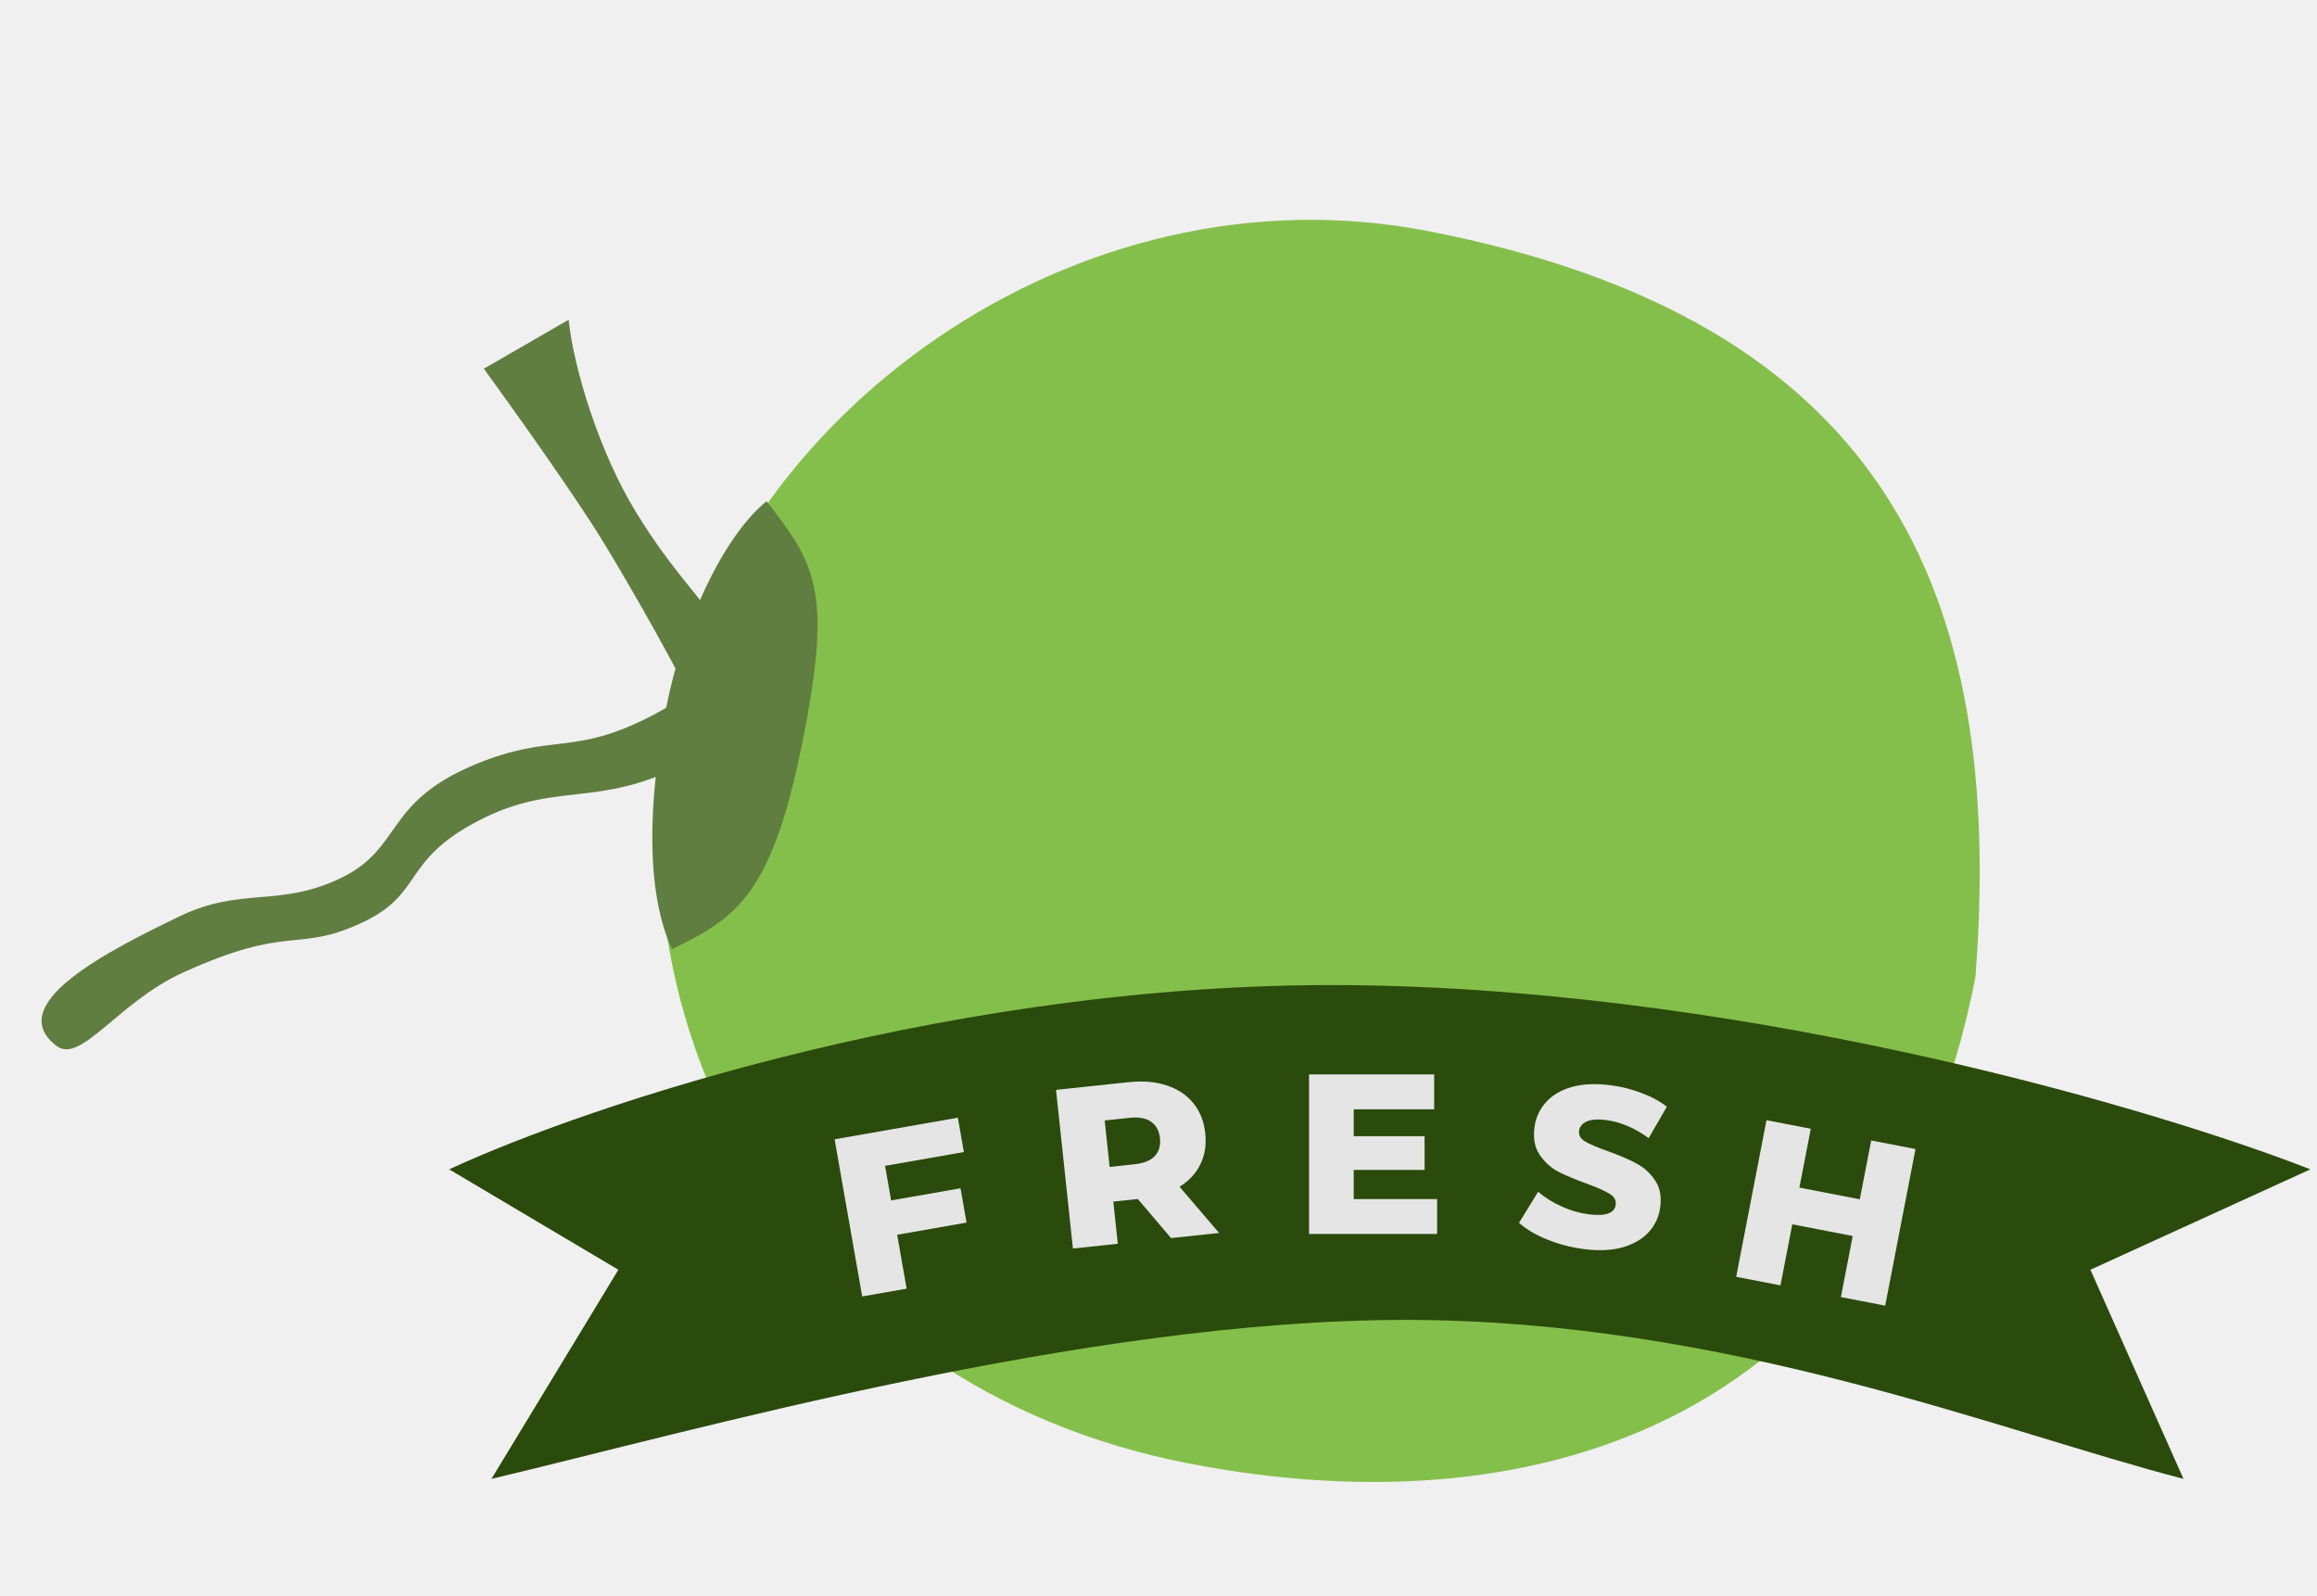
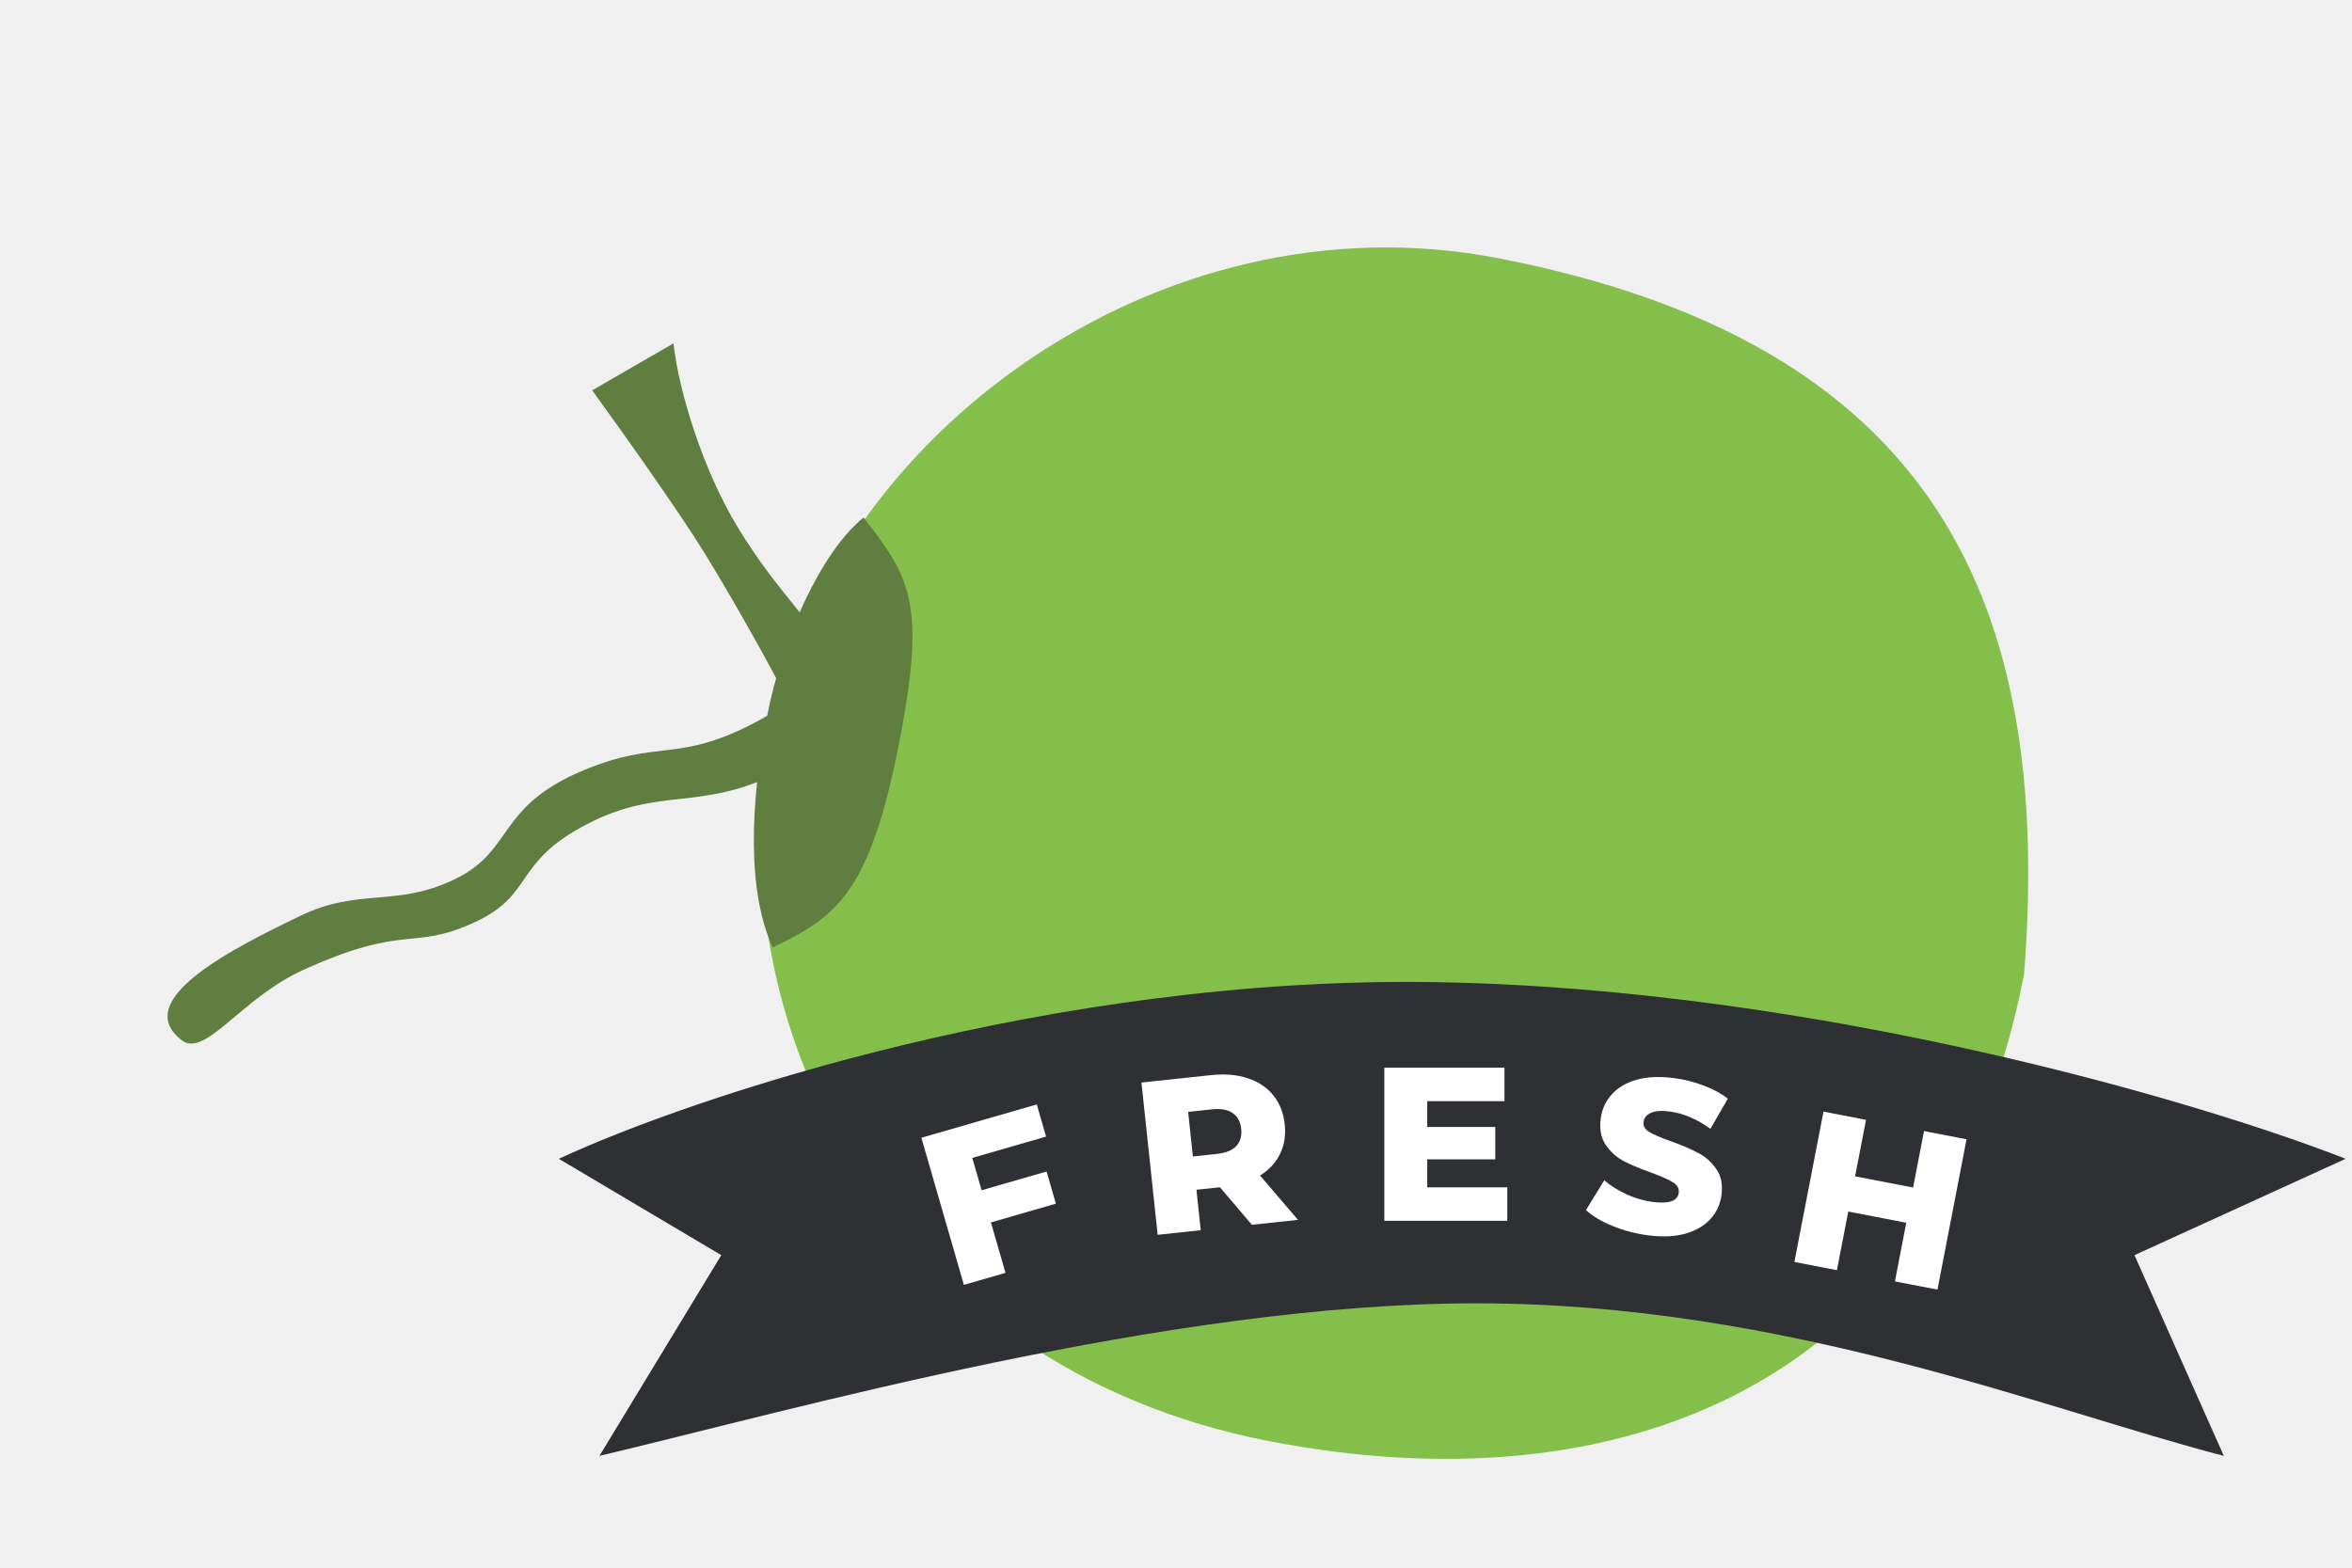
- <svg xmlns="http://www.w3.org/2000/svg" width="122" height="84" viewBox="0 0 122 84" fill="none">
-   <path d="M75.211 12.171C99.256 16.847 105.585 31.149 104.016 51.441C99.563 74.342 81.565 80.744 62.594 77.055C41.602 72.973 32.198 54.112 35.315 38.082C38.432 22.052 56.509 8.535 75.211 12.171Z" fill="#85BF4B" />
-   <path d="M40.362 26.389C42.896 29.654 43.818 31.022 42.334 38.655C40.701 47.052 38.878 48.282 35.379 49.978C33.99 46.935 34.117 42.207 35.082 37.245C35.899 33.047 38.008 28.308 40.362 26.389Z" fill="#5F7E40" />
-   <path d="M31.66 28.364C33.105 30.712 36.221 36.14 36.916 37.998L37.884 33.019C36.881 31.389 35.435 30.132 33.509 27.002C31.583 23.872 30.22 19.474 29.94 16.836L25.478 19.413C26.937 21.419 30.215 26.017 31.66 28.364Z" fill="#5F7E40" />
-   <path d="M34.364 37.661C38.466 35.52 42.27 31.117 42.27 31.117L42.155 35.502C42.155 35.502 40.184 38.058 36.082 40.199C31.463 42.611 29.277 41.08 25.176 43.221C21.074 45.363 22.361 47.082 18.965 48.626C15.57 50.17 15.277 48.644 9.617 51.217C6.221 52.761 4.254 56.052 2.972 55.068C0.104 52.867 5.776 50.025 9.457 48.247C12.711 46.675 14.704 47.798 17.958 46.226C21.212 44.655 20.204 42.255 25.016 40.252C29.118 38.544 30.146 39.863 34.364 37.661Z" fill="#5F7E40" />
-   <path d="M71.76 51.879C50.734 51.527 30.926 58.192 23.651 61.569L32.56 66.855L25.878 77.866C36.42 75.37 57.06 69.497 73.987 69.497C90.914 69.497 105.317 75.37 114.969 77.866L110.069 66.855L121.651 61.569C113.781 58.486 92.785 52.231 71.76 51.879Z" fill="#2A4B0B" />
-   <path d="M46.603 61.386L46.923 63.206L50.575 62.565L50.892 64.373L47.24 65.014L47.738 67.851L45.398 68.262L43.946 59.988L50.435 58.849L50.752 60.658L46.603 61.386Z" fill="#E5E5E5" />
-   <path d="M59.909 63.13L58.621 63.267L58.857 65.487L56.494 65.739L55.605 57.386L59.423 56.979C60.179 56.899 60.849 56.956 61.433 57.151C62.016 57.339 62.483 57.651 62.836 58.088C63.187 58.517 63.396 59.046 63.463 59.674C63.528 60.279 63.441 60.823 63.203 61.307C62.972 61.782 62.607 62.175 62.109 62.486L64.191 64.919L61.661 65.188L59.909 63.13ZM61.077 59.928C61.035 59.539 60.88 59.25 60.61 59.061C60.341 58.873 59.964 58.804 59.478 58.856L58.166 58.996L58.426 61.442L59.739 61.302C60.224 61.25 60.579 61.108 60.803 60.875C61.027 60.634 61.118 60.318 61.077 59.928Z" fill="#E5E5E5" />
-   <path d="M75.671 63.135V64.971H68.927V56.571H75.515V58.407H71.279V59.823H75.011V61.599H71.279V63.135H75.671Z" fill="#E5E5E5" />
-   <path d="M83.373 65.764C82.699 65.674 82.056 65.504 81.444 65.254C80.831 65.003 80.345 64.713 79.985 64.383L80.989 62.748C81.329 63.044 81.735 63.299 82.207 63.515C82.678 63.731 83.152 63.87 83.628 63.933C84.532 64.053 85.014 63.887 85.074 63.435C85.105 63.197 84.998 63.005 84.751 62.859C84.513 62.707 84.117 62.529 83.562 62.327C82.954 62.109 82.449 61.897 82.049 61.691C81.649 61.476 81.322 61.178 81.066 60.798C80.809 60.417 80.72 59.937 80.796 59.358C80.864 58.85 81.063 58.413 81.394 58.045C81.726 57.669 82.181 57.399 82.76 57.233C83.347 57.069 84.041 57.04 84.842 57.146C85.389 57.218 85.92 57.353 86.434 57.55C86.95 57.74 87.394 57.98 87.767 58.272L86.81 59.924C86.074 59.391 85.333 59.075 84.587 58.976C84.119 58.914 83.769 58.941 83.536 59.055C83.304 59.161 83.173 59.326 83.144 59.548C83.114 59.77 83.219 59.953 83.458 60.098C83.697 60.242 84.09 60.411 84.638 60.605C85.254 60.824 85.758 61.04 86.15 61.253C86.55 61.46 86.878 61.753 87.135 62.134C87.4 62.508 87.494 62.985 87.417 63.564C87.351 64.063 87.152 64.497 86.821 64.865C86.49 65.232 86.031 65.502 85.443 65.675C84.856 65.839 84.166 65.869 83.373 65.764Z" fill="#E5E5E5" />
-   <path d="M100.859 60.499L99.264 68.746L96.931 68.295L97.553 65.079L94.372 64.463L93.75 67.679L91.417 67.228L93.013 58.981L95.346 59.432L94.746 62.531L97.927 63.146L98.527 60.048L100.859 60.499Z" fill="#E5E5E5" />
+ <svg xmlns="http://www.w3.org/2000/svg" width="129" height="86" viewBox="0 0 129 86" fill="none">
+   <path d="M82.211 14.171C106.256 18.847 112.585 33.149 111.016 53.441C106.563 76.342 88.565 82.744 69.594 79.055C48.602 74.973 39.198 56.112 42.315 40.082C45.432 24.052 63.509 10.535 82.211 14.171Z" fill="#85BF4B" />
+   <path d="M47.362 28.389C49.896 31.654 50.818 33.022 49.334 40.655C47.701 49.052 45.878 50.282 42.379 51.978C40.99 48.935 41.117 44.207 42.082 39.245C42.899 35.047 45.008 30.308 47.362 28.389Z" fill="#5F7E40" />
+   <path d="M38.66 30.365C40.105 32.712 43.221 38.14 43.916 39.998L44.885 35.019C43.881 33.389 42.435 32.132 40.509 29.002C38.583 25.872 37.22 21.474 36.941 18.836L32.478 21.413C33.937 23.419 37.215 28.017 38.66 30.365Z" fill="#5F7E40" />
+   <path d="M41.364 39.661C45.466 37.52 49.271 33.117 49.271 33.117L49.155 37.502C49.155 37.502 47.184 40.058 43.082 42.199C38.463 44.611 36.278 43.08 32.176 45.221C28.074 47.363 29.361 49.082 25.965 50.626C22.57 52.17 22.277 50.644 16.617 53.217C13.221 54.761 11.255 58.052 9.972 57.068C7.104 54.867 12.776 52.025 16.457 50.247C19.711 48.675 21.704 49.798 24.958 48.226C28.212 46.655 27.204 44.255 32.016 42.252C36.118 40.544 37.146 41.863 41.364 39.661Z" fill="#5F7E40" />
+   <path d="M78.76 53.879C57.734 53.527 37.926 60.192 30.651 63.569L39.56 68.855L32.878 79.866C43.42 77.37 64.06 71.497 80.987 71.497C97.914 71.497 112.317 77.37 121.969 79.866L117.069 68.855L128.651 63.569C120.781 60.486 99.785 54.231 78.76 53.879Z" fill="#2F3033" />
+   <path d="M53.327 63.52L53.84 65.295L57.402 64.266L57.912 66.03L54.349 67.059L55.148 69.826L52.866 70.485L50.535 62.415L56.864 60.587L57.374 62.351L53.327 63.52Z" fill="white" />
+   <path d="M66.909 65.13L65.621 65.267L65.857 67.487L63.494 67.739L62.605 59.386L66.423 58.979C67.179 58.899 67.849 58.956 68.433 59.151C69.016 59.339 69.484 59.651 69.836 60.088C70.187 60.517 70.396 61.046 70.463 61.674C70.528 62.279 70.441 62.823 70.203 63.307C69.972 63.782 69.607 64.175 69.109 64.486L71.191 66.919L68.661 67.188L66.909 65.13ZM68.077 61.928C68.035 61.539 67.88 61.25 67.61 61.061C67.341 60.873 66.963 60.804 66.478 60.856L65.166 60.996L65.426 63.442L66.739 63.302C67.224 63.25 67.579 63.108 67.803 62.875C68.027 62.634 68.118 62.318 68.077 61.928Z" fill="white" />
+   <path d="M82.671 65.135V66.971H75.927V58.571H82.515V60.407H78.279V61.823H82.011V63.599H78.279V65.135H82.671Z" fill="white" />
+   <path d="M90.373 67.764C89.699 67.674 89.056 67.504 88.444 67.254C87.831 67.003 87.345 66.713 86.985 66.383L87.989 64.748C88.329 65.044 88.735 65.299 89.206 65.515C89.678 65.731 90.152 65.87 90.628 65.933C91.532 66.053 92.014 65.887 92.074 65.435C92.105 65.197 91.998 65.005 91.751 64.859C91.513 64.707 91.116 64.529 90.562 64.327C89.954 64.109 89.449 63.897 89.049 63.691C88.649 63.476 88.322 63.178 88.065 62.798C87.809 62.417 87.719 61.937 87.796 61.358C87.863 60.85 88.063 60.413 88.394 60.045C88.726 59.669 89.181 59.399 89.76 59.233C90.347 59.069 91.041 59.04 91.842 59.146C92.389 59.218 92.92 59.353 93.434 59.55C93.95 59.74 94.394 59.98 94.767 60.272L93.81 61.924C93.073 61.391 92.332 61.075 91.587 60.976C91.119 60.914 90.769 60.941 90.536 61.055C90.304 61.161 90.173 61.326 90.144 61.548C90.114 61.77 90.219 61.953 90.458 62.098C90.697 62.242 91.09 62.411 91.638 62.605C92.254 62.824 92.758 63.04 93.15 63.253C93.55 63.46 93.878 63.753 94.134 64.134C94.4 64.508 94.494 64.985 94.417 65.564C94.351 66.063 94.152 66.497 93.821 66.865C93.49 67.232 93.031 67.502 92.443 67.675C91.856 67.839 91.166 67.869 90.373 67.764Z" fill="white" />
+   <path d="M107.859 62.499L106.264 70.746L103.931 70.295L104.553 67.079L101.372 66.463L100.75 69.679L98.417 69.228L100.013 60.981L102.346 61.432L101.746 64.531L104.927 65.146L105.527 62.048L107.859 62.499Z" fill="white" />
</svg>
